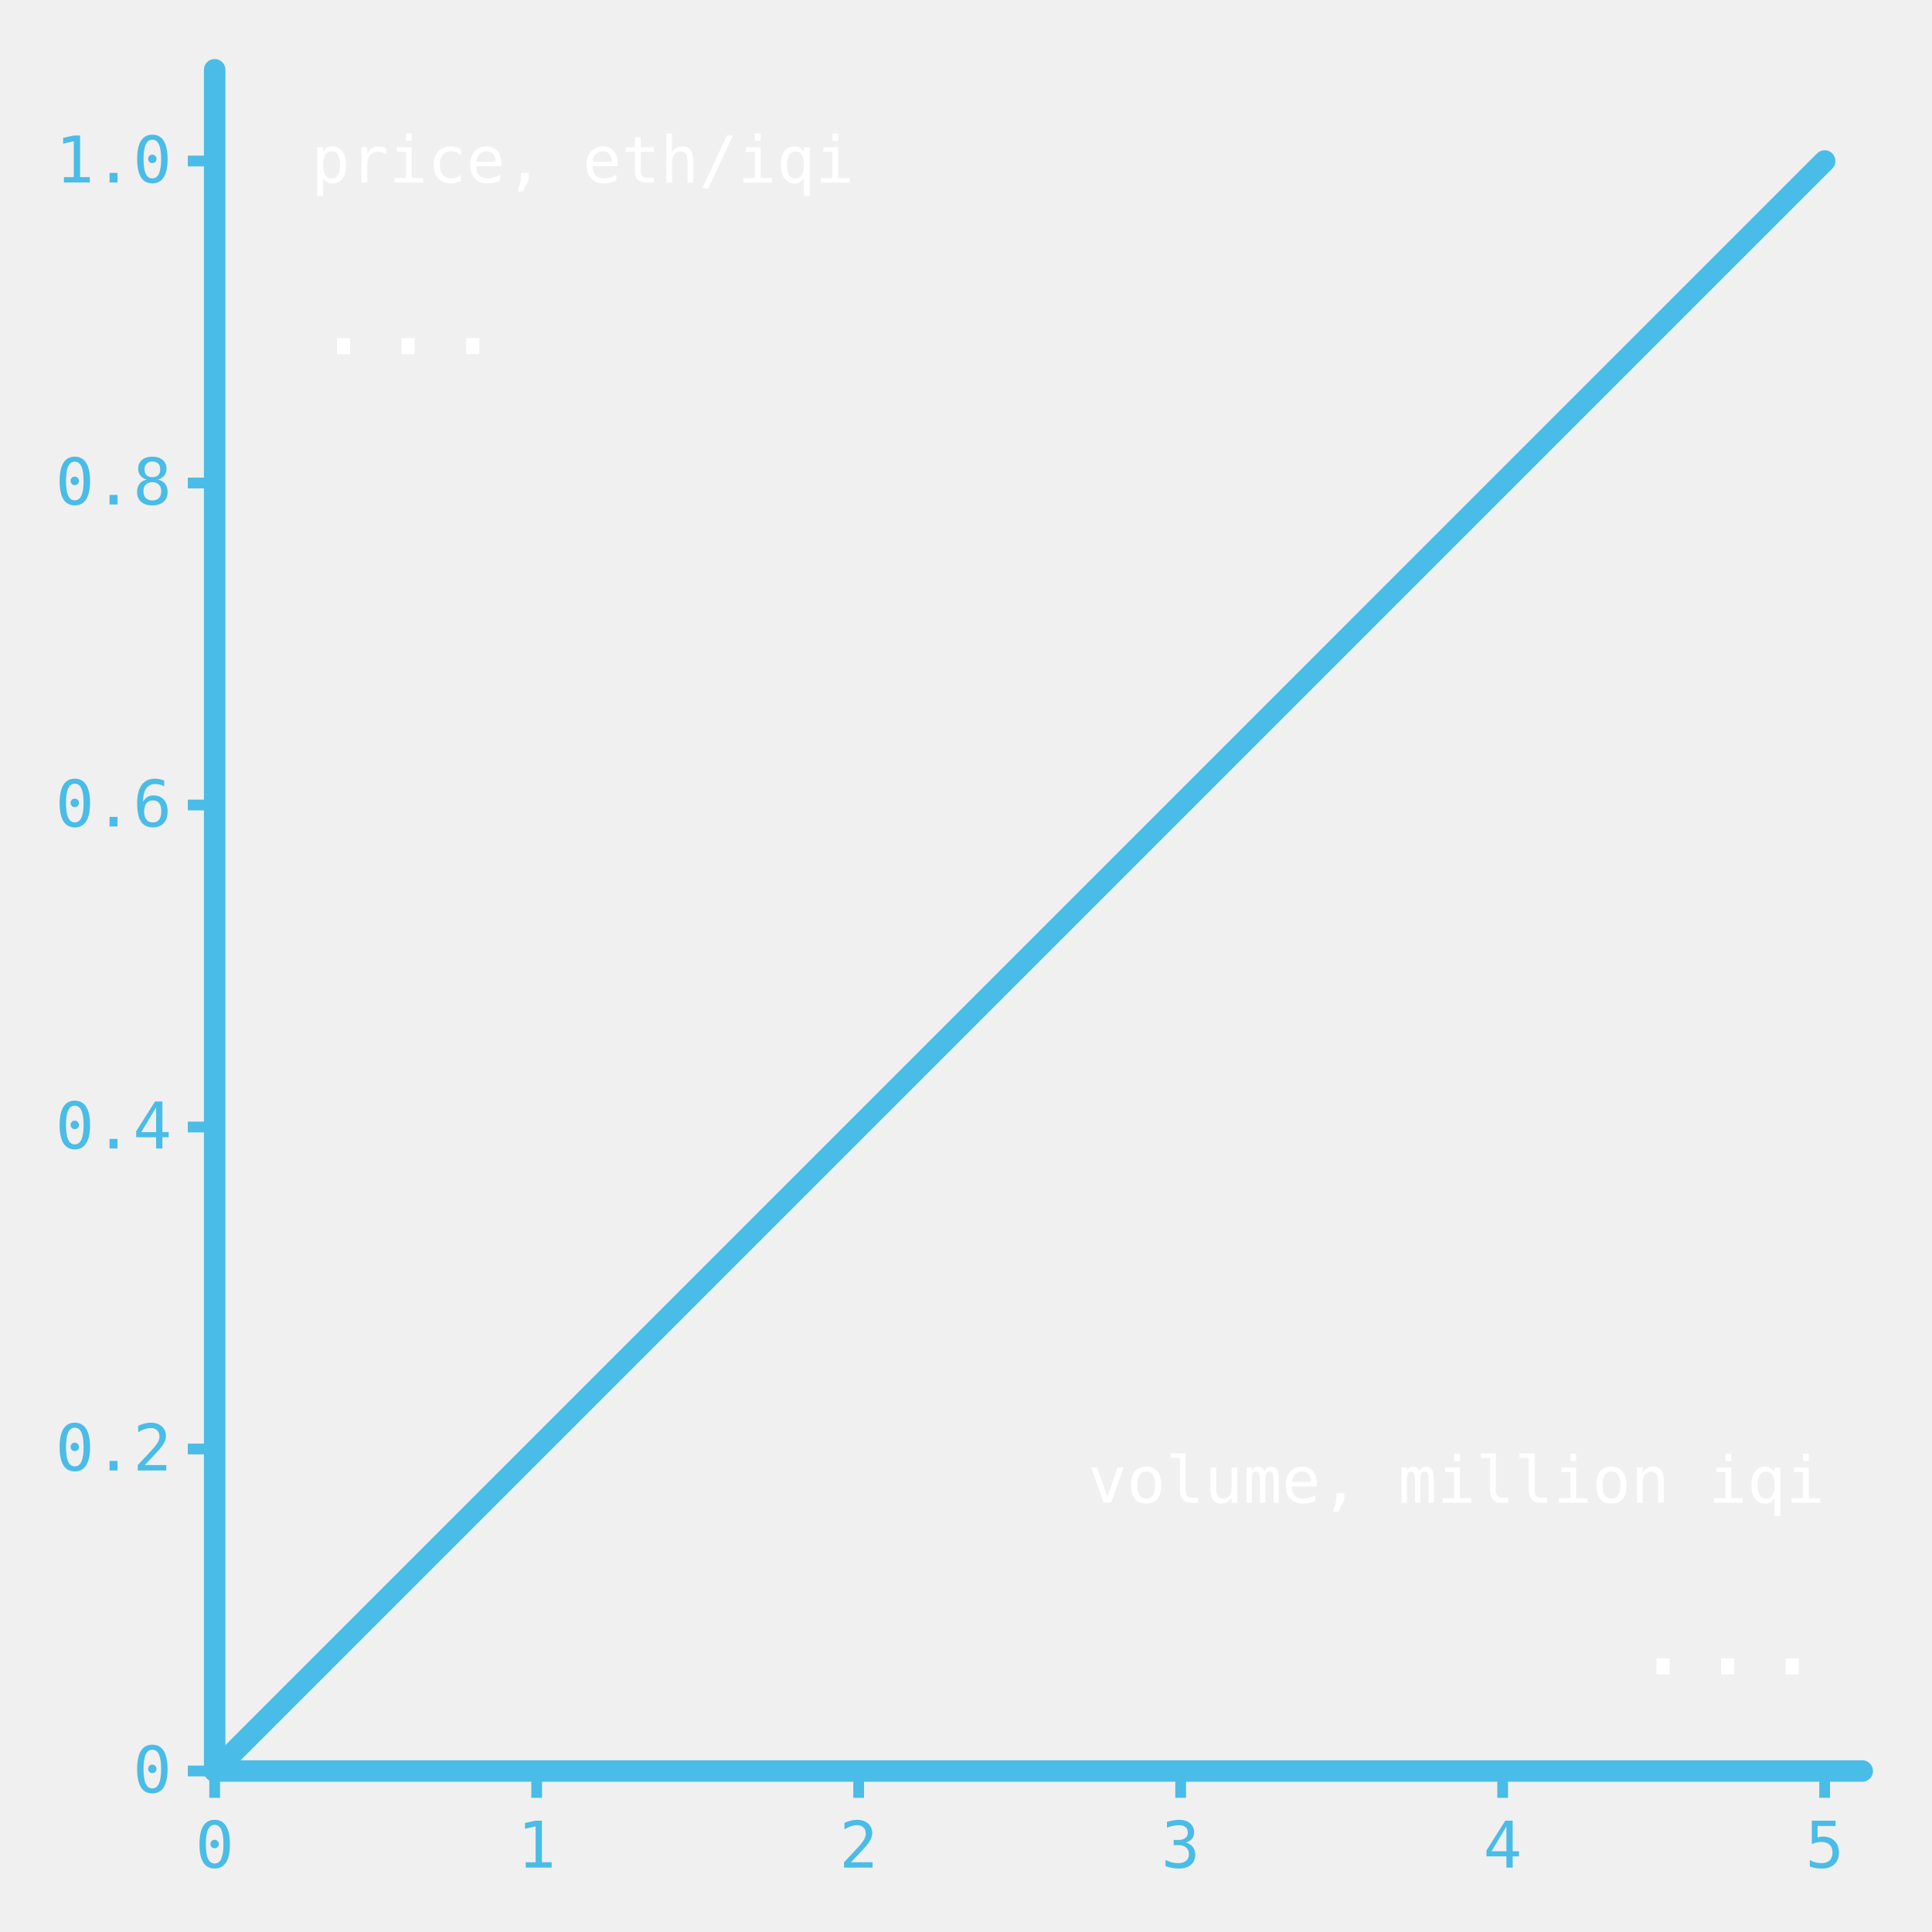
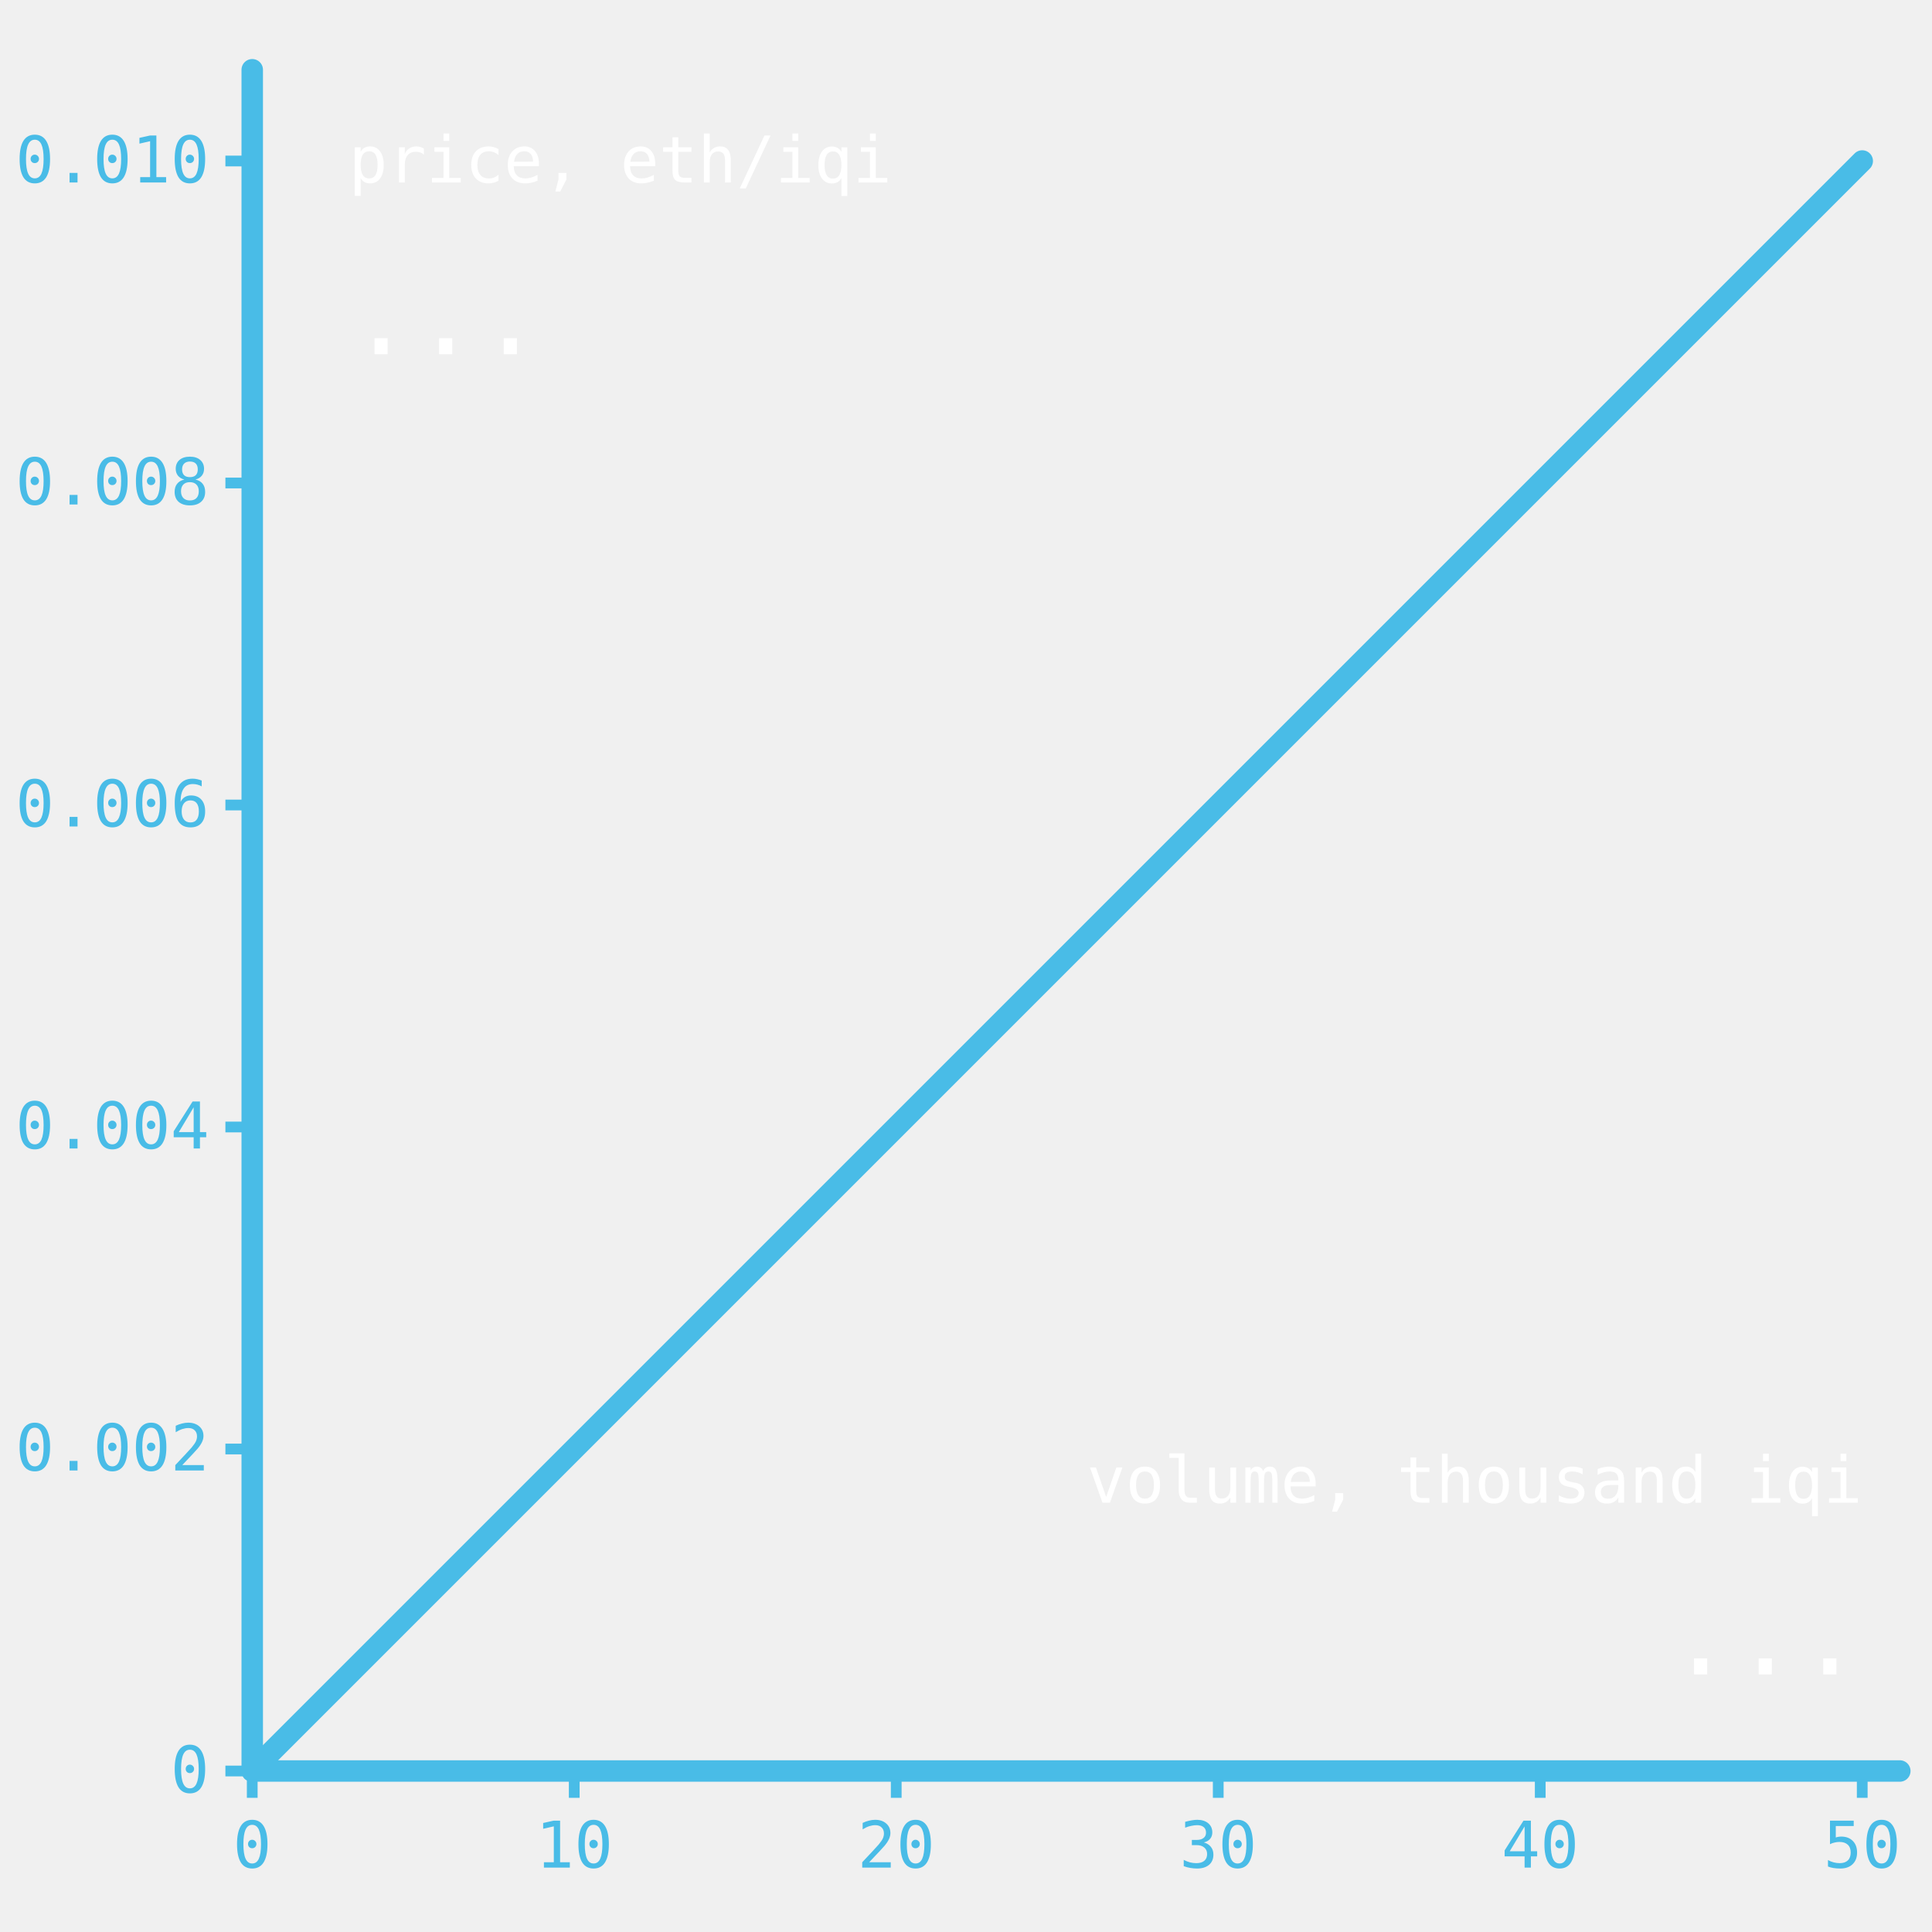
<svg xmlns="http://www.w3.org/2000/svg" viewBox="0 0 360 360" preserveAspectRatio="xMidYMid meet">
  <g stroke="#49BCE7" stroke-width="4" stroke-linecap="round">
-     <line x1="40" y1="13" x2="40" y2="330" />
-     <line x1="40" y1="330" x2="347" y2="330" />
-     <line x1="40" y1="330" x2="340" y2="30" />
+     <line x1="47" y1="13" x2="47" y2="330" />
+     <line x1="47" y1="330" x2="354" y2="330" />
+     <line x1="47" y1="330" x2="347" y2="30" />
  </g>
  <g stroke="#49BCE7" stroke-width="2">
-     <line x1="35" y1="30" x2="40" y2="30" />
-     <line x1="35" y1="90" x2="40" y2="90" />
-     <line x1="35" y1="150" x2="40" y2="150" />
-     <line x1="35" y1="210" x2="40" y2="210" />
-     <line x1="35" y1="270" x2="40" y2="270" />
-     <line x1="35" y1="330" x2="40" y2="330" />
-     <line x1="40" y1="330" x2="40" y2="335" />
-     <line x1="100" y1="330" x2="100" y2="335" />
-     <line x1="160" y1="330" x2="160" y2="335" />
-     <line x1="220" y1="330" x2="220" y2="335" />
-     <line x1="280" y1="330" x2="280" y2="335" />
-     <line x1="340" y1="330" x2="340" y2="335" />
+     <line x1="42" y1="30" x2="47" y2="30" />
+     <line x1="42" y1="90" x2="47" y2="90" />
+     <line x1="42" y1="150" x2="47" y2="150" />
+     <line x1="42" y1="210" x2="47" y2="210" />
+     <line x1="42" y1="270" x2="47" y2="270" />
+     <line x1="42" y1="330" x2="47" y2="330" />
+     <line x1="47" y1="330" x2="47" y2="335" />
+     <line x1="107" y1="330" x2="107" y2="335" />
+     <line x1="167" y1="330" x2="167" y2="335" />
+     <line x1="227" y1="330" x2="227" y2="335" />
+     <line x1="287" y1="330" x2="287" y2="335" />
+     <line x1="347" y1="330" x2="347" y2="335" />
  </g>
  <g fill="#49BCE7" font-family="monospace" font-size="12">
-     <text x="32" y="34" text-anchor="end">1.0</text>
-     <text x="32" y="94" text-anchor="end">0.8</text>
-     <text x="32" y="154" text-anchor="end">0.6</text>
-     <text x="32" y="214" text-anchor="end">0.4</text>
-     <text x="32" y="274" text-anchor="end">0.2</text>
-     <text x="32" y="334" text-anchor="end">0</text>
-     <text x="40" y="348" text-anchor="middle">0</text>
-     <text x="100" y="348" text-anchor="middle">1</text>
-     <text x="160" y="348" text-anchor="middle">2</text>
-     <text x="220" y="348" text-anchor="middle">3</text>
-     <text x="280" y="348" text-anchor="middle">4</text>
-     <text x="340" y="348" text-anchor="middle">5</text>
+     <text x="39" y="34" text-anchor="end">0.010</text>
+     <text x="39" y="94" text-anchor="end">0.008</text>
+     <text x="39" y="154" text-anchor="end">0.006</text>
+     <text x="39" y="214" text-anchor="end">0.004</text>
+     <text x="39" y="274" text-anchor="end">0.002</text>
+     <text x="39" y="334" text-anchor="end">0</text>
+     <text x="47" y="348" text-anchor="middle">0</text>
+     <text x="107" y="348" text-anchor="middle">10</text>
+     <text x="167" y="348" text-anchor="middle">20</text>
+     <text x="227" y="348" text-anchor="middle">30</text>
+     <text x="287" y="348" text-anchor="middle">40</text>
+     <text x="347" y="348" text-anchor="middle">50</text>
  </g>
  <g fill="white" font-family="monospace">
-     <text x="58" y="34" font-size="12" text-anchor="start">price, eth/iqi</text>
-     <text id="price" x="58" y="66" font-size="20" text-anchor="start">...</text>
-     <text x="340" y="280" font-size="12" text-anchor="end">volume, million iqi</text>
-     <text id="volume" x="340" y="312" font-size="20" text-anchor="end">...</text>
+     <text x="65" y="34" font-size="12" text-anchor="start">price, eth/iqi</text>
+     <text id="price" x="65" y="66" font-size="20" text-anchor="start">...</text>
+     <text x="347" y="280" font-size="12" text-anchor="end">volume, thousand iqi</text>
+     <text id="volume" x="347" y="312" font-size="20" text-anchor="end">...</text>
  </g>
  <circle id="pointer" cx="-1000" cy="-1000" r="4" fill="black" stroke="white" stroke-width="4" />
</svg>
